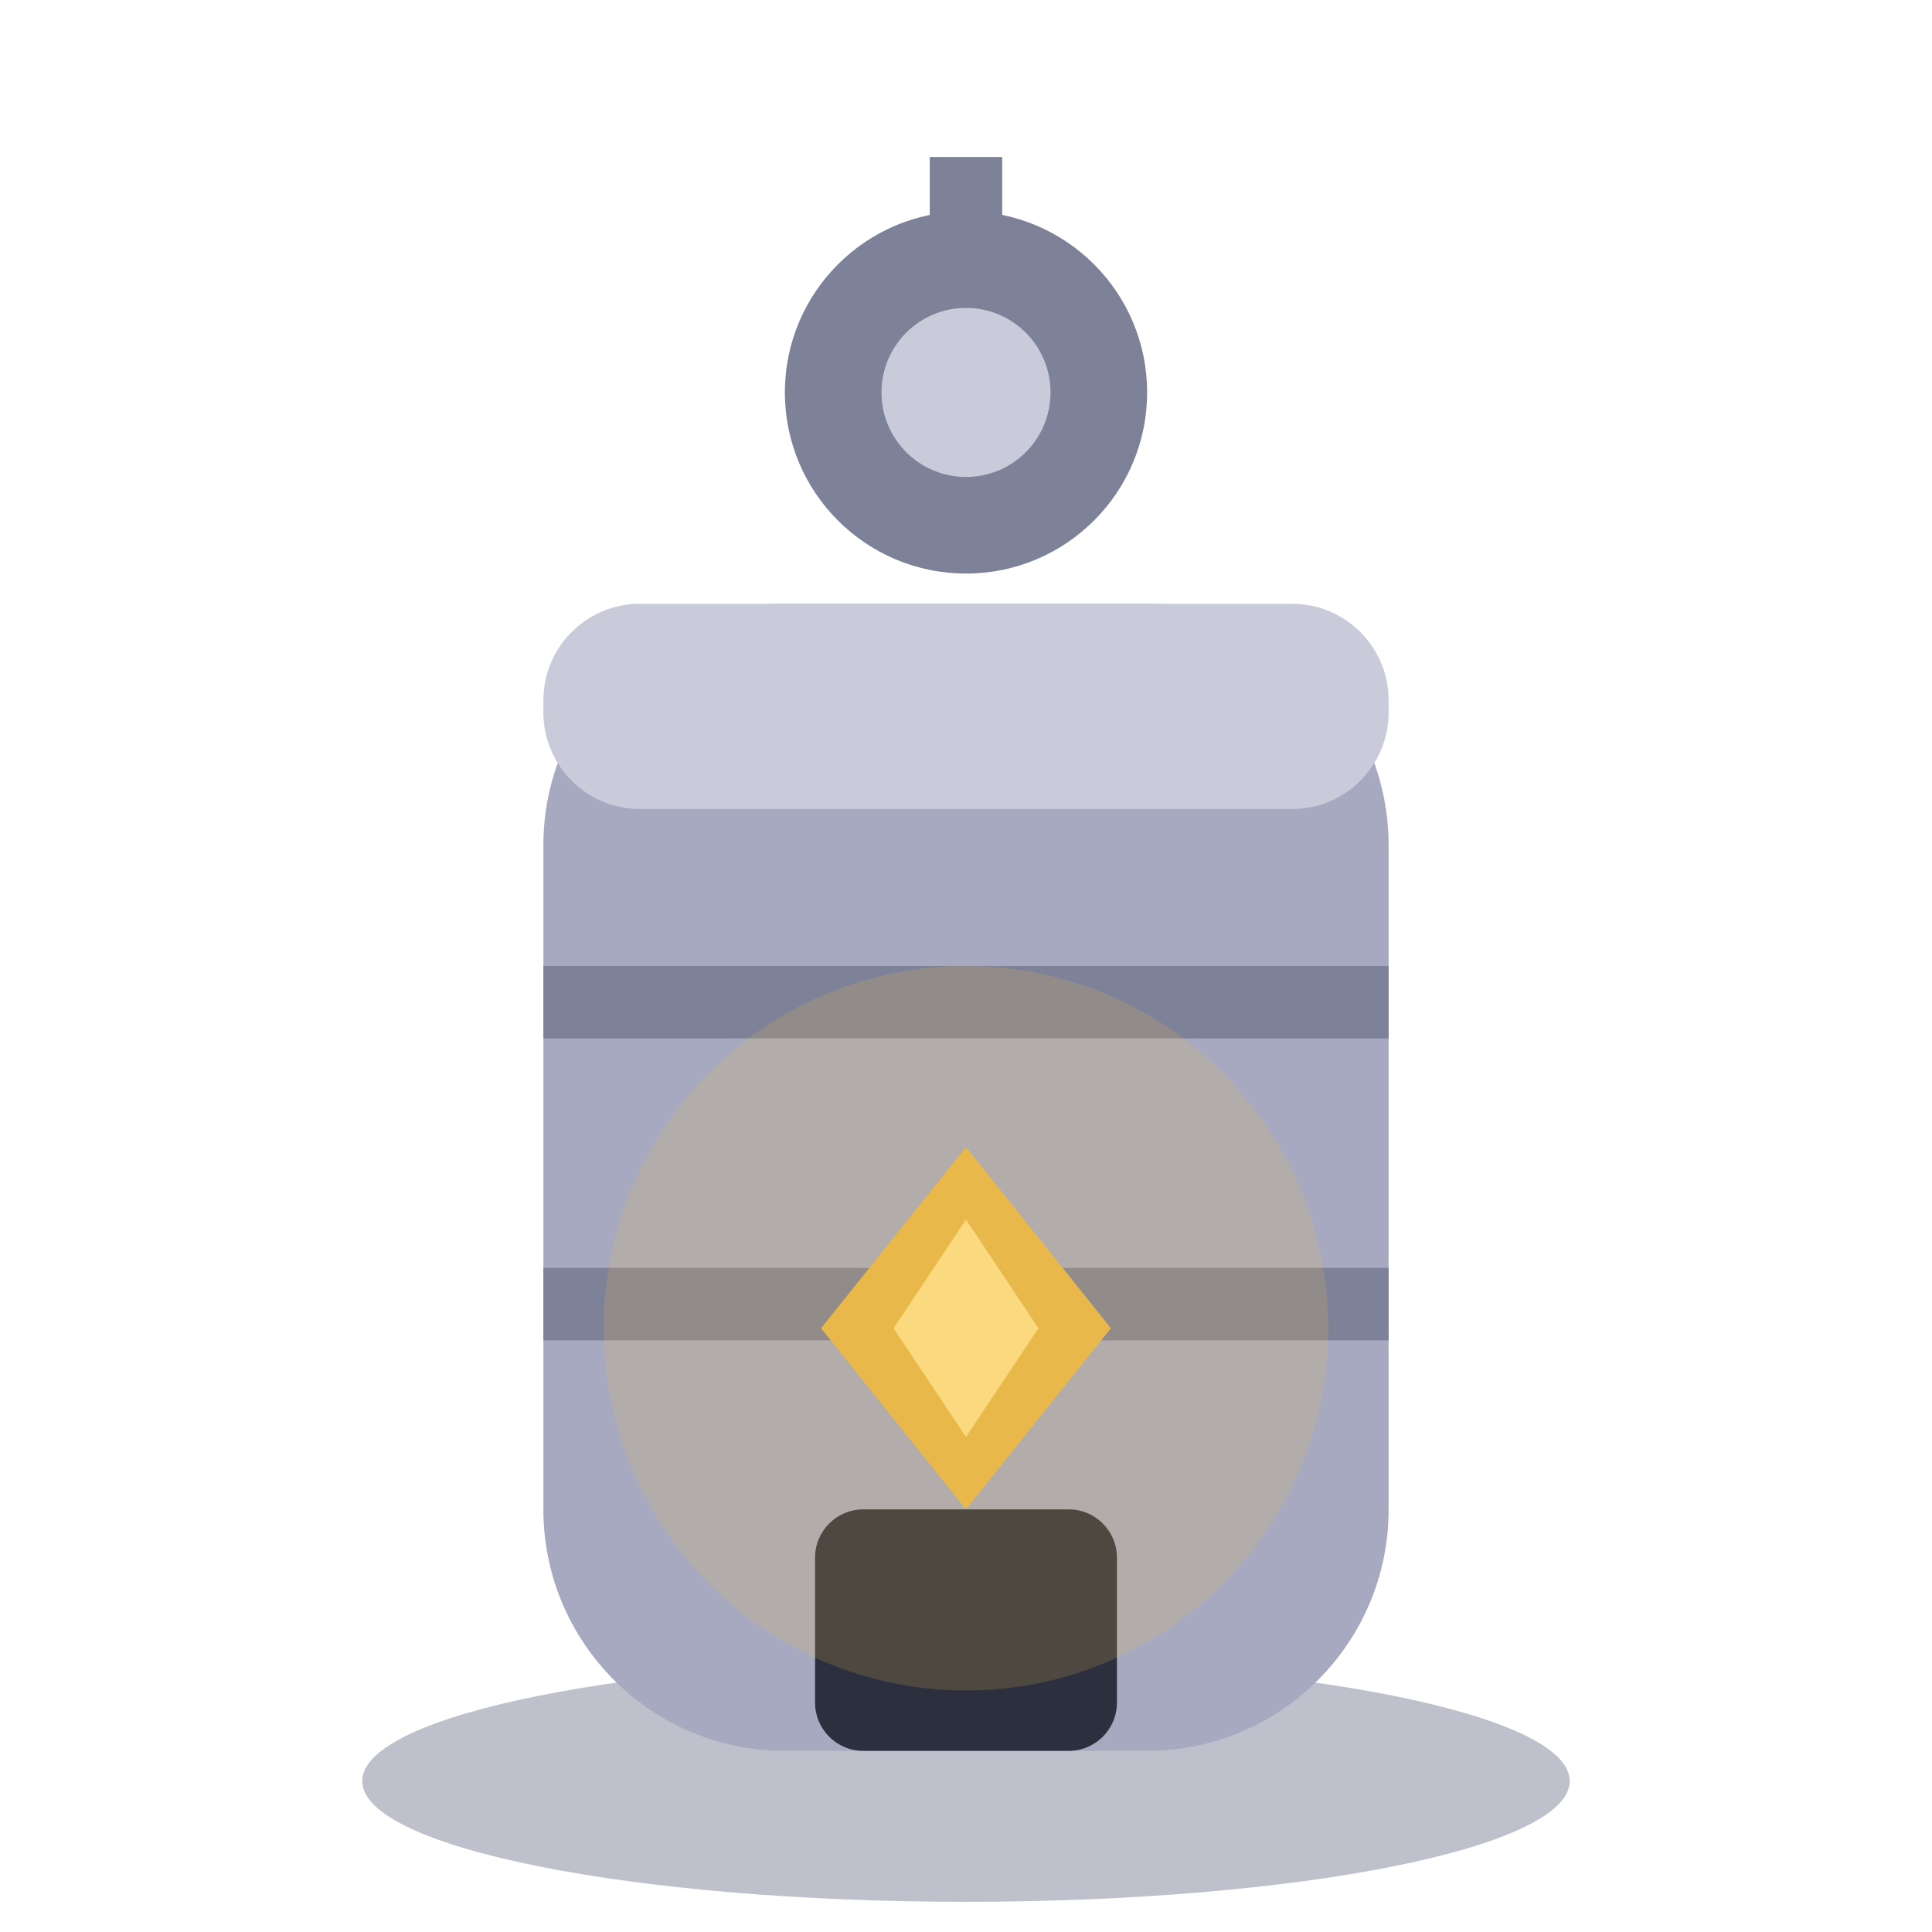
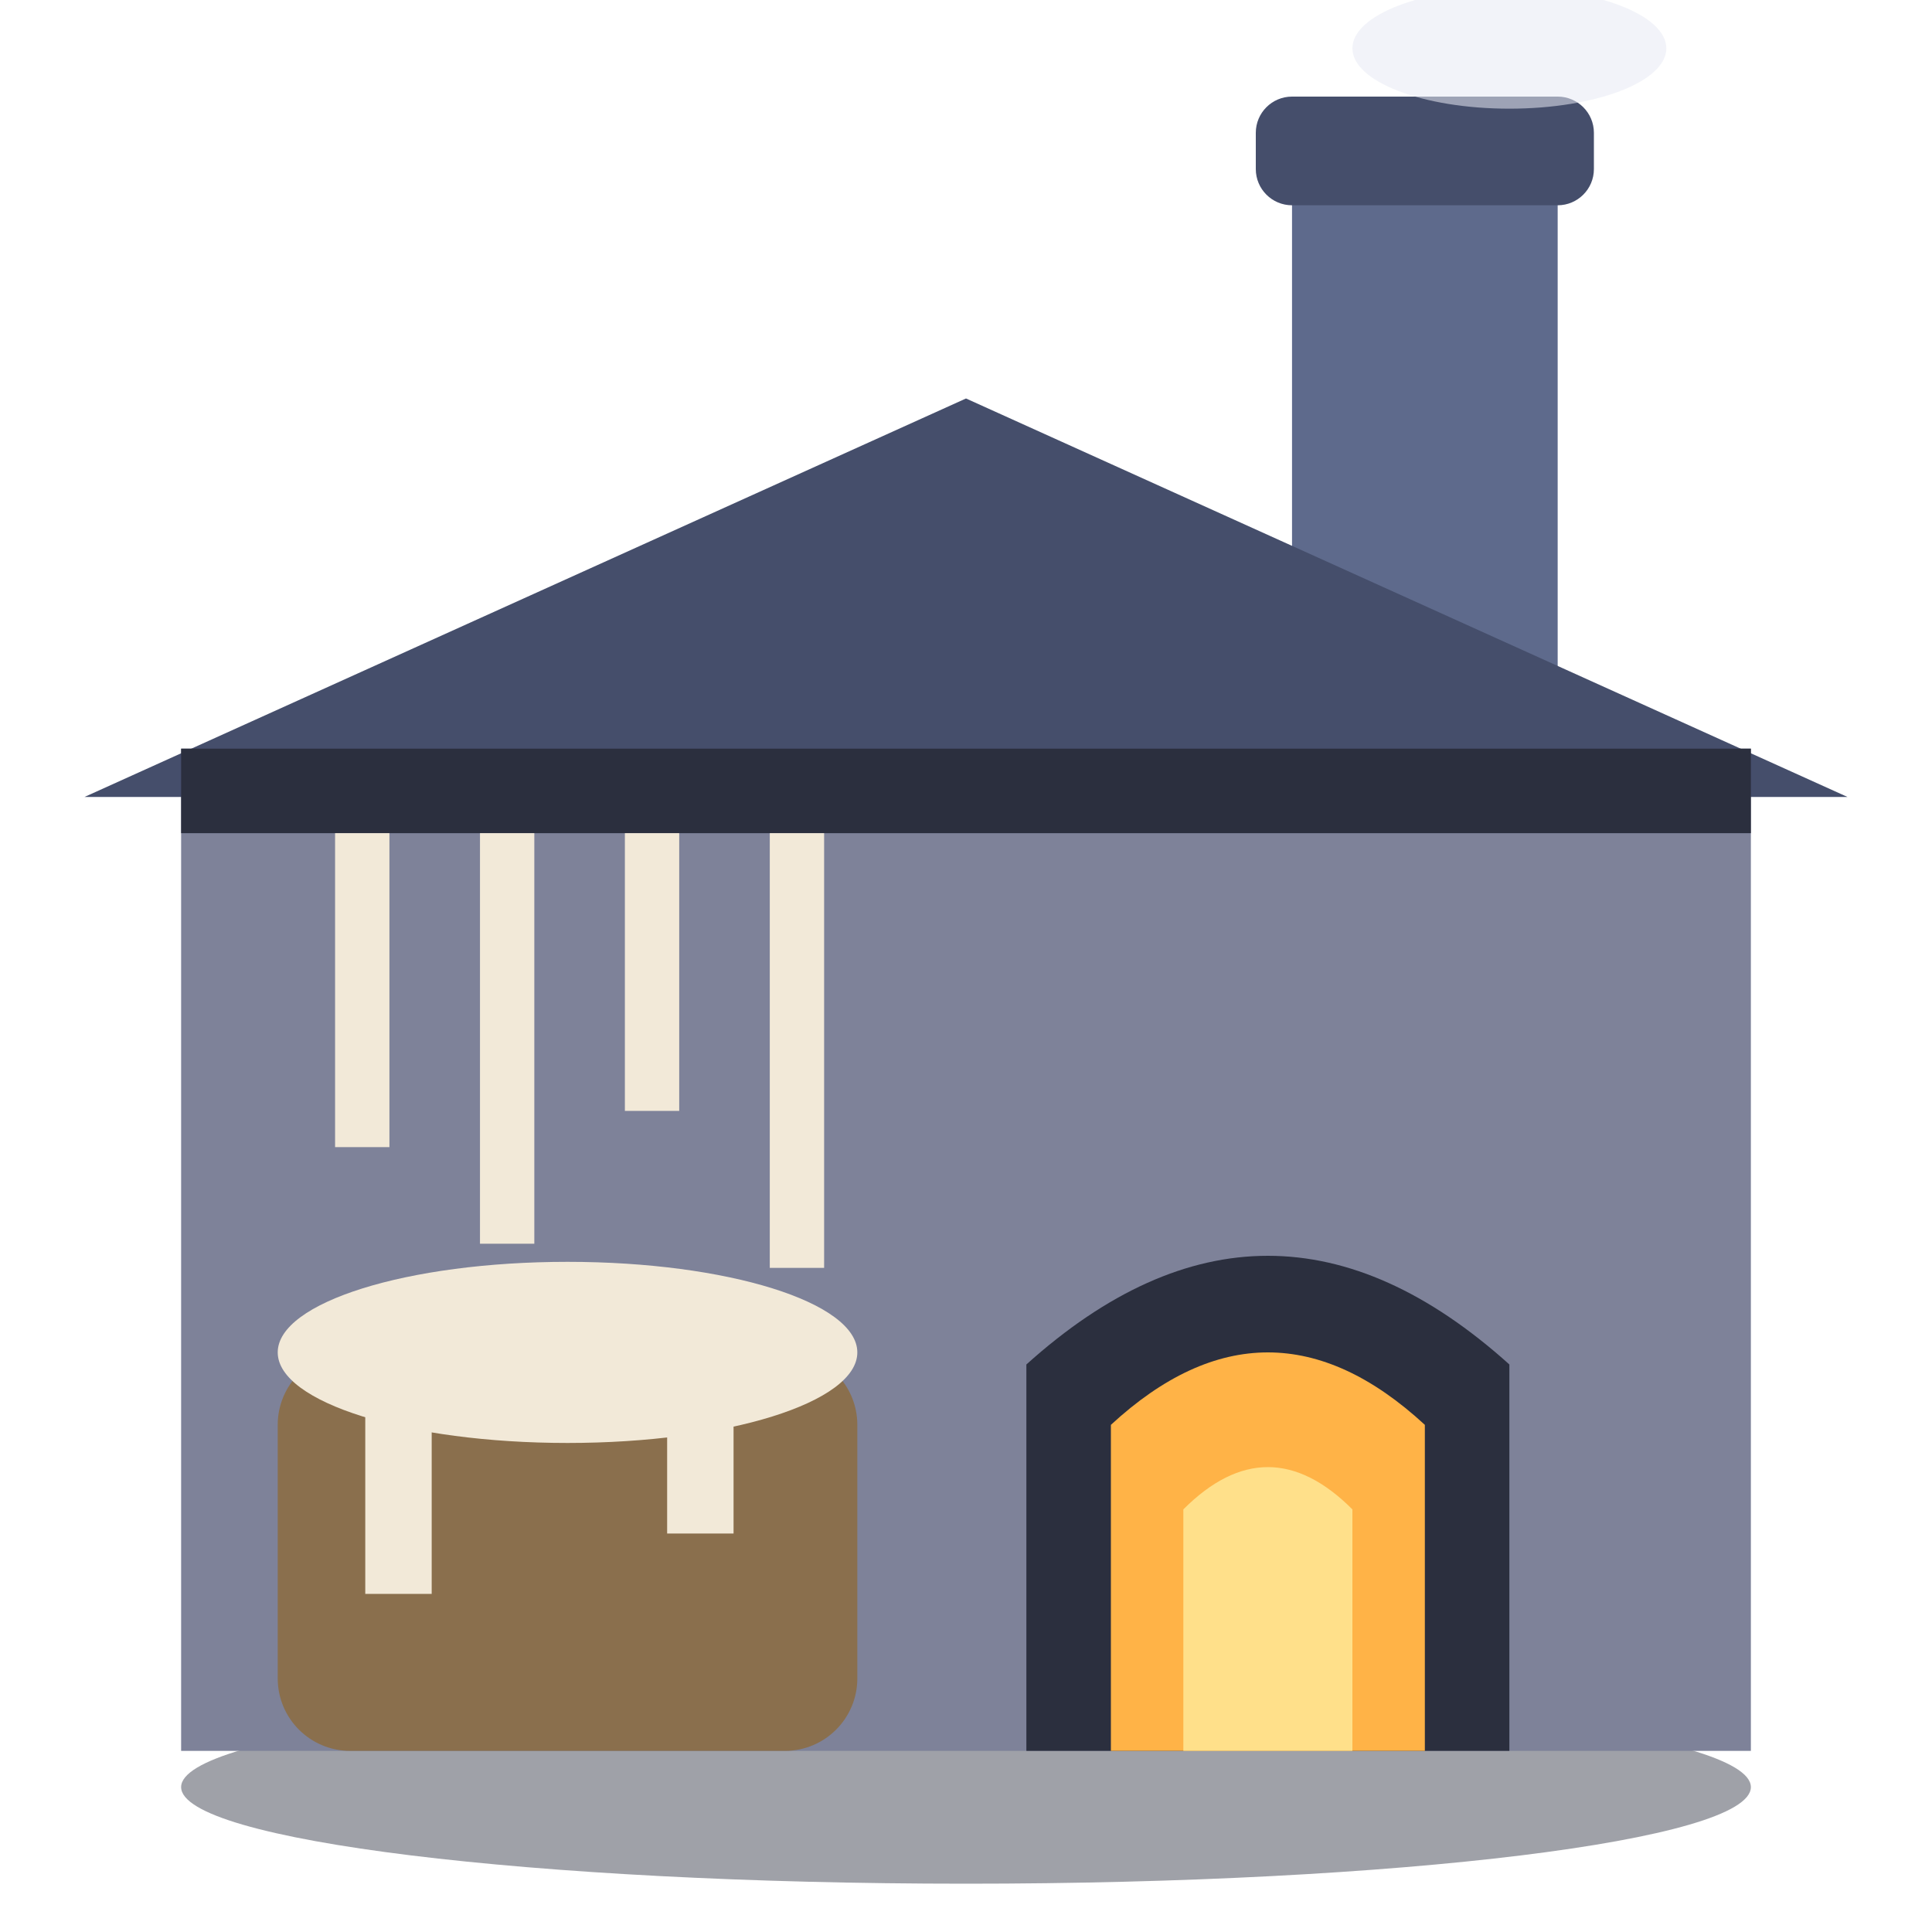
<svg xmlns="http://www.w3.org/2000/svg" viewBox="0 0 32 32">
-   <ellipse cx="16" cy="29.5" rx="10" ry="2" fill="#7E8299" opacity="0.5" />
-   <rect x="9" y="10" width="14" height="19" rx="4" fill="#A6A9C0" />
-   <rect x="9" y="10" width="14" height="3.4" rx="1.6" fill="#C9CBDA" />
-   <circle cx="16" cy="6.5" r="3" fill="#7E8299" />
-   <circle cx="16" cy="6.5" r="1.4" fill="#C9CBDA" />
-   <rect x="15.4" y="2.6" width="1.2" height="2" fill="#7E8299" />
-   <rect x="9" y="16" width="14" height="1.2" fill="#7E8299" />
-   <rect x="9" y="21" width="14" height="1.2" fill="#7E8299" />
-   <path d="M16,19 L18.4,22 L16,25 L13.6,22 Z" fill="#E8B94A" />
-   <path d="M16,20.2 L17.2,22 L16,23.8 L14.8,22 Z" fill="#FFE08A" />
-   <rect x="13.5" y="25" width="5" height="4" rx="0.8" fill="#2B2F3E" />
-   <circle cx="16" cy="22" r="6" fill="#E8B94A" opacity="0.18" />
+   <ellipse cx="16" cy="29.6" rx="13" ry="1.6" fill="#2B2F3E" opacity="0.45" />
+   <rect x="21.4" y="2.4" width="4.4" height="9" fill="#5E6A8C" />
+   <rect x="20.8" y="1.6" width="5.6" height="1.8" rx="0.6" fill="#454E6B" />
+   <ellipse cx="25" cy="0.8" rx="2.6" ry="1" fill="#E8EAF4" opacity="0.55" />
+   <rect x="3" y="12.4" width="26" height="16.6" fill="#7E8299" />
+   <path d="M1.4,13.2 L16,6.6 L30.6,13.2 Z" fill="#454E6B" />
+   <rect x="3" y="12.4" width="26" height="1.4" fill="#2B2F3E" />
+   <path d="M6,13.8 V19 M8.4,13.8 V20.6 M10.8,13.8 V18.4 M13.2,13.8 V21" stroke="#F2E9D8" stroke-width="0.9" fill="none" />
+   <path d="M17,29 L17,22.6 Q21,19 25,22.6 L25,29 Z" fill="#2B2F3E" />
+   <path d="M18.4,29 L18.4,23.6 Q21,21.2 23.6,23.6 L23.6,29 Z" fill="#FFB347" />
+   <path d="M19.6,29 L19.6,25 Q21,23.6 22.4,25 L22.4,29 Z" fill="#FFE08A" />
+   <rect x="4.6" y="22.4" width="9.6" height="6.6" rx="1.2" fill="#8A6F4D" />
+   <ellipse cx="9.4" cy="22.4" rx="4.8" ry="1.5" fill="#F2E9D8" />
+   <path d="M6.6,23 V26.4 M11.6,23 V25.4" stroke="#F2E9D8" stroke-width="1.1" fill="none" />
</svg>
